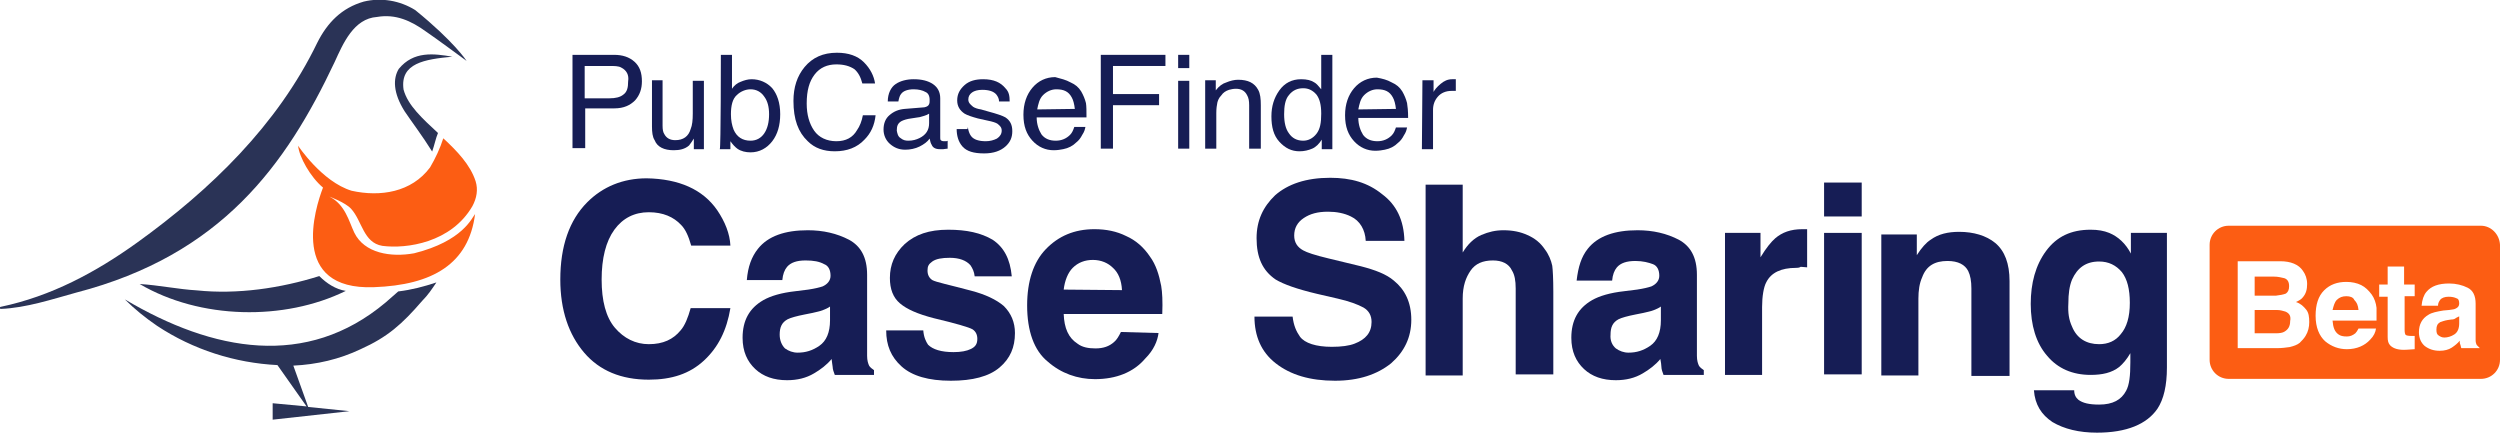
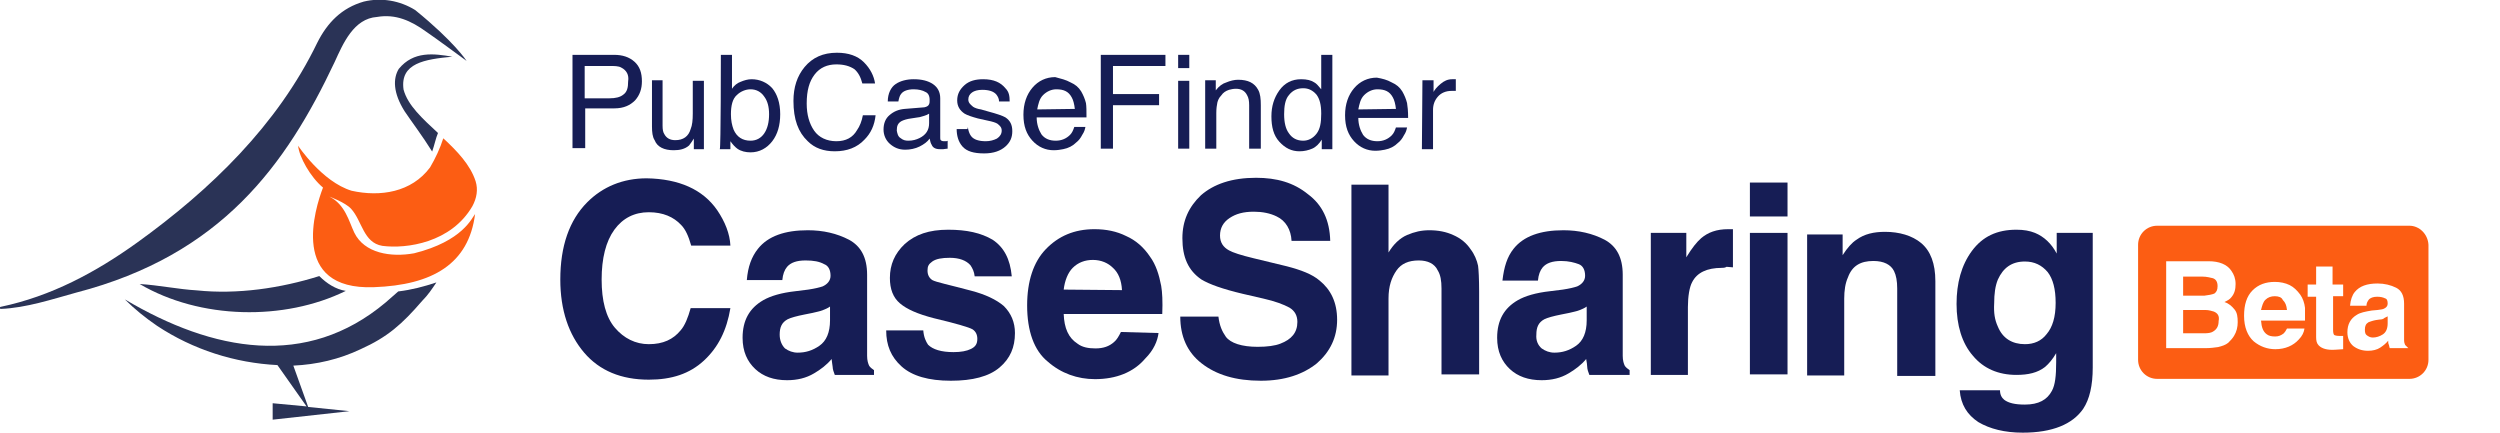
<svg xmlns="http://www.w3.org/2000/svg" version="1.1" id="レイヤー_1" x="0px" y="0px" viewBox="0 0 471.8 81.7" style="enable-background:new 0 0 471.8 81.7;" xml:space="preserve">
  <style type="text/css">
	.st0{fill:#2A3356;}
	.st1{fill:#FC5D13;}
	.st2{enable-background:new    ;}
	.st3{fill:#161D55;}
</style>
  <g id="グループ_56385" transform="translate(-205.743 -501.001)">
    <path id="パス_104894" class="st0" d="M284.1,502.9c-2.9-1.8-6.4-2.4-9.7-1.6c-4.2,1.2-6.9,4-8.8,7.8   c-7.5,15.5-20.1,27.7-34,37.7c-7.8,5.6-16.2,10.1-25.7,12.1c-0.1,0-0.2,0.1-0.2,0.2c0,0.1,0.1,0.2,0.2,0.2   c4.8-0.2,9.6-1.8,14.3-3.1c27.3-7.1,39.5-24,48.7-43.5c1.6-3.5,3.6-8.2,8-8.5c3.5-0.6,6.4,0.7,9.3,2.8c1.5,1,7.6,5.5,7.6,5.5   S291.5,508.9,284.1,502.9" />
    <path id="パス_104895" class="st0" d="M288.4,526.1c-2.9-2.7-5.7-5.2-6.5-8.2c-0.7-5,4-5.7,9.2-6.2c-3.5-0.6-7.3-1.1-10.1,2.3   c-1.1,1.8-1.1,4.5,1.1,8c1.2,1.8,3.4,4.7,5.2,7.6C287.7,528.5,288,527,288.4,526.1" />
    <path id="パス_104896" class="st1" d="M283.9,548.8c-4.4,0.8-9.4,0-11.3-3.9c-1-2.1-1.7-5.3-4.7-6.8c0,0,3,1.1,4.1,2.3   c2.1,2.3,2.3,6.4,5.9,7c4.6,0.6,13-0.6,17-7.5c0.8-1.5,1.1-3.1,0.6-4.7l0,0l0,0c-1-3.1-3.5-5.7-6.1-8.1c-0.6,1.9-1.5,3.8-2.5,5.5   c-3.5,4.7-9.4,5.6-14.8,4.4c-5.6-1.7-10.1-8.5-10.1-8.5c0.2,2.1,2.3,5.9,4.7,7.9c-1.5,3.9-6.4,19.4,9.6,18.8   c11.1-0.4,17.9-4.4,19.1-13.8C294.8,542.1,293.1,546.5,283.9,548.8" />
    <path id="パス_104897" class="st0" d="M266,553.1c-7.3,2.3-15.5,3.5-23.1,2.7c-3.5-0.2-7.3-1-10.8-1.2c11.4,6.7,27.3,7,38.9,1.3   C269.1,555.6,267.4,554.5,266,553.1" />
    <path id="パス_104898" class="st0" d="M280.9,556c0,0-0.8,0.7-2.4,2.1c-14.9,12.5-32.5,9.3-49.2-0.6c1.8,1.8,3.9,3.5,6.1,5   c6.8,4.5,14.7,7,22.7,7.4l5.5,7.8l-6.4-0.6v3.1l14.5-1.6l-7.8-0.8l-2.8-7.8c4.4-0.2,8.7-1.2,12.7-3.1c5.1-2.3,7.8-4.7,11.6-9.1   c1.1-1.1,1.9-2.3,2.7-3.5C285.7,555.1,283.4,555.7,280.9,556" />
  </g>
  <g>
    <g id="グループ_56238" transform="translate(-11827.957 -6612.707)">
      <g id="グループ_56232" transform="translate(11949.498 6624.859)">
        <g class="st2">
-           <path class="st3" d="M-13.5-1.8h7.9c1.5,0,2.8,0.4,3.8,1.3s1.4,2.1,1.4,3.7c0,1.4-0.4,2.6-1.3,3.6c-0.9,0.9-2.1,1.5-3.9,1.5      h-5.5v7.5h-2.4L-13.5-1.8L-13.5-1.8z M-4.3,0.6c-0.5-0.3-1.3-0.3-2.2-0.3h-4.7v6.1h4.7c1.1,0,2-0.2,2.6-0.7      C-3.2,5.2-3,4.4-3,3.2C-2.8,2-3.3,1.1-4.3,0.6z" />
+           <path class="st3" d="M-13.5-1.8h7.9c1.5,0,2.8,0.4,3.8,1.3s1.4,2.1,1.4,3.7c0,1.4-0.4,2.6-1.3,3.6c-0.9,0.9-2.1,1.5-3.9,1.5      h-5.5v7.5h-2.4V-1.8L-13.5-1.8z M-4.3,0.6c-0.5-0.3-1.3-0.3-2.2-0.3h-4.7v6.1h4.7c1.1,0,2-0.2,2.6-0.7C-3.2,5.2-3,4.4-3,3.2      C-2.8,2-3.3,1.1-4.3,0.6z" />
          <path class="st3" d="M3.5,3v8.6c0,0.7,0.1,1.2,0.3,1.5c0.4,0.8,1.1,1.2,2.1,1.2c1.5,0,2.5-0.7,2.9-2.1c0.3-0.7,0.4-1.7,0.4-2.9      V3.1h2.1V16H9.4v-2c-0.3,0.5-0.6,0.9-0.9,1.3c-0.8,0.7-1.8,0.9-2.9,0.9c-1.8,0-3.1-0.6-3.6-1.9c-0.4-0.6-0.5-1.5-0.5-2.6V3H3.5z      " />
-           <path class="st3" d="M14.5-1.8h2.1v6.4C17,4,17.6,3.5,18.2,3.3c0.7-0.3,1.4-0.5,2.1-0.5c1.5,0,2.9,0.6,3.9,1.7      c0.9,1.1,1.5,2.7,1.5,4.9c0,2.1-0.5,3.8-1.5,5.1s-2.4,2.1-4.1,2.1c-0.9,0-1.8-0.2-2.5-0.7c-0.4-0.3-0.8-0.7-1.3-1.4V16h-2      C14.5,15.9,14.5-1.8,14.5-1.8z M22.7,13c0.6-0.9,0.9-2.1,0.9-3.6c0-1.4-0.3-2.5-0.9-3.3c-0.6-0.9-1.5-1.4-2.6-1.4      c-0.9,0-1.9,0.4-2.6,1.1c-0.8,0.7-1.1,2-1.1,3.6c0,1.2,0.2,2.1,0.5,2.9c0.6,1.4,1.7,2.1,3.2,2.1C21.2,14.4,22.1,13.9,22.7,13z" />
-           <path class="st3" d="M41.5-0.4c1.2,1.2,1.9,2.6,2.1,4h-2.4c-0.3-1.2-0.8-2.1-1.5-2.7C38.8,0.3,37.7,0,36.3,0      c-1.7,0-3.1,0.6-4.1,1.9s-1.5,3-1.5,5.5c0,2.1,0.5,3.8,1.4,5.1c0.9,1.3,2.4,2,4.2,2s3.1-0.7,3.9-2.1c0.5-0.7,0.9-1.7,1.1-2.8      h2.4c-0.2,1.9-0.9,3.4-2.1,4.6c-1.4,1.5-3.3,2.2-5.6,2.2c-2.1,0-3.8-0.6-5.1-1.9c-1.8-1.7-2.7-4.1-2.7-7.6      c0-2.6,0.7-4.7,2.1-6.4c1.5-1.8,3.5-2.7,6.1-2.7C38.6-2.2,40.3-1.6,41.5-0.4z" />
-           <path class="st3" d="M52.9,8.1c0.5-0.1,0.8-0.3,0.9-0.6c0.1-0.2,0.1-0.5,0.1-0.8c0-0.8-0.3-1.3-0.8-1.5      c-0.5-0.3-1.3-0.5-2.2-0.5c-1.1,0-2,0.3-2.4,0.9C48.3,5.8,48.1,6.4,48,7H46c0-1.5,0.6-2.7,1.5-3.3c0.9-0.6,2.1-0.9,3.4-0.9      c1.5,0,2.7,0.3,3.6,0.9c0.9,0.6,1.4,1.5,1.4,2.7v7.4c0,0.2,0,0.4,0.1,0.5c0.1,0.1,0.3,0.2,0.6,0.2c0.1,0,0.2,0,0.3,0      c0.1,0,0.3,0,0.4-0.1v1.5C57,15.9,56.7,16,56.5,16s-0.4,0-0.7,0c-0.8,0-1.3-0.3-1.5-0.8c-0.2-0.3-0.3-0.7-0.4-1.2      c-0.4,0.6-1.1,1.1-1.9,1.5c-0.8,0.4-1.8,0.6-2.7,0.6c-1.2,0-2.1-0.4-2.9-1.1c-0.8-0.7-1.2-1.7-1.2-2.7c0-1.2,0.4-2.1,1.1-2.7      c0.8-0.7,1.7-1.1,2.9-1.2L52.9,8.1z M48.4,13.9c0.5,0.4,0.9,0.5,1.5,0.5c0.8,0,1.5-0.2,2.1-0.5c1.2-0.6,1.8-1.5,1.8-2.8V9.3      c-0.3,0.2-0.6,0.3-0.9,0.4c-0.4,0.1-0.9,0.3-1.2,0.3l-1.3,0.2c-0.8,0.1-1.4,0.3-1.8,0.5c-0.7,0.4-0.9,0.9-0.9,1.8      C47.8,13,47.9,13.6,48.4,13.9z" />
-           <path class="st3" d="M61.1,11.8c0.1,0.7,0.3,1.3,0.6,1.7c0.5,0.7,1.5,1,2.8,1c0.8,0,1.5-0.2,2.1-0.5c0.6-0.4,0.9-0.9,0.9-1.5      c0-0.6-0.3-0.9-0.8-1.3c-0.3-0.2-0.9-0.4-1.9-0.6L63,10.2c-1.1-0.3-2-0.6-2.5-0.9c-0.9-0.6-1.4-1.4-1.4-2.5      c0-1.2,0.5-2.1,1.4-2.9c0.9-0.8,2.1-1.1,3.5-1.1c2,0,3.3,0.6,4.2,1.7C68.9,5.2,69,6,69,7H67c0-0.5-0.2-0.9-0.5-1.3      c-0.5-0.6-1.4-0.9-2.7-0.9c-0.8,0-1.5,0.2-1.9,0.5c-0.4,0.3-0.7,0.7-0.7,1.3s0.3,0.9,0.9,1.4c0.3,0.2,0.8,0.4,1.5,0.5L65,8.9      c1.5,0.4,2.7,0.8,3.2,1.1c0.9,0.6,1.3,1.4,1.3,2.6s-0.4,2.1-1.3,2.9s-2.2,1.3-4,1.3c-2,0-3.3-0.4-4.1-1.3      c-0.8-0.9-1.1-2.1-1.1-3.3H61C61.1,12.2,61.1,11.8,61.1,11.8z" />
+           <path class="st3" d="M14.5-1.8h2.1v6.4c0.4-0.6,1-1.1,1.6-1.3c0.7-0.3,1.4-0.5,2.1-0.5c1.5,0,2.9,0.6,3.9,1.7      c0.9,1.1,1.5,2.7,1.5,4.9c0,2.1-0.5,3.8-1.5,5.1s-2.4,2.1-4.1,2.1c-0.9,0-1.8-0.2-2.5-0.7c-0.4-0.3-0.8-0.7-1.3-1.4V16h-2      C14.5,15.9,14.5-1.8,14.5-1.8z M22.7,13c0.6-0.9,0.9-2.1,0.9-3.6c0-1.4-0.3-2.5-0.9-3.3c-0.6-0.9-1.5-1.4-2.6-1.4      c-0.9,0-1.9,0.4-2.6,1.1c-0.8,0.7-1.1,2-1.1,3.6c0,1.2,0.2,2.1,0.5,2.9c0.6,1.4,1.7,2.1,3.2,2.1C21.2,14.4,22.1,13.9,22.7,13z" />
+           <path class="st3" d="M41.5-0.4c1.2,1.2,1.9,2.6,2.1,4h-2.4c-0.3-1.2-0.8-2.1-1.5-2.7c-0.9-0.6-2-0.9-3.4-0.9      c-1.7,0-3.1,0.6-4.1,1.9s-1.5,3-1.5,5.5c0,2.1,0.5,3.8,1.4,5.1s2.4,2,4.2,2s3.1-0.7,3.9-2.1c0.5-0.7,0.9-1.7,1.1-2.8h2.4      c-0.2,1.9-0.9,3.4-2.1,4.6c-1.4,1.5-3.3,2.2-5.6,2.2c-2.1,0-3.8-0.6-5.1-1.9c-1.8-1.7-2.7-4.1-2.7-7.6c0-2.6,0.7-4.7,2.1-6.4      c1.5-1.8,3.5-2.7,6.1-2.7C38.6-2.2,40.3-1.6,41.5-0.4z" />
+           <path class="st3" d="M52.9,8.1c0.5-0.1,0.8-0.3,0.9-0.6c0.1-0.2,0.1-0.5,0.1-0.8c0-0.8-0.3-1.3-0.8-1.5      c-0.5-0.3-1.3-0.5-2.2-0.5c-1.1,0-2,0.3-2.4,0.9C48.3,5.8,48.1,6.4,48,7h-2c0-1.5,0.6-2.7,1.5-3.3s2.1-0.9,3.4-0.9      c1.5,0,2.7,0.3,3.6,0.9c0.9,0.6,1.4,1.5,1.4,2.7v7.4c0,0.2,0,0.4,0.1,0.5s0.3,0.2,0.6,0.2c0.1,0,0.2,0,0.3,0s0.3,0,0.4-0.1v1.5      c-0.3,0-0.6,0.1-0.8,0.1s-0.4,0-0.7,0c-0.8,0-1.3-0.3-1.5-0.8c-0.2-0.3-0.3-0.7-0.4-1.2c-0.4,0.6-1.1,1.1-1.9,1.5      c-0.8,0.4-1.8,0.6-2.7,0.6c-1.2,0-2.1-0.4-2.9-1.1c-0.8-0.7-1.2-1.7-1.2-2.7c0-1.2,0.4-2.1,1.1-2.7c0.8-0.7,1.7-1.1,2.9-1.2      L52.9,8.1z M48.4,13.9c0.5,0.4,0.9,0.5,1.5,0.5c0.8,0,1.5-0.2,2.1-0.5c1.2-0.6,1.8-1.5,1.8-2.8V9.3c-0.3,0.2-0.6,0.3-0.9,0.4      C52.5,9.8,52,10,51.7,10l-1.3,0.2c-0.8,0.1-1.4,0.3-1.8,0.5c-0.7,0.4-0.9,0.9-0.9,1.8C47.8,13,47.9,13.6,48.4,13.9z" />
+           <path class="st3" d="M61.1,11.8c0.1,0.7,0.3,1.3,0.6,1.7c0.5,0.7,1.5,1,2.8,1c0.8,0,1.5-0.2,2.1-0.5c0.6-0.4,0.9-0.9,0.9-1.5      s-0.3-0.9-0.8-1.3c-0.3-0.2-0.9-0.4-1.9-0.6L63,10.2c-1.1-0.3-2-0.6-2.5-0.9c-0.9-0.6-1.4-1.4-1.4-2.5c0-1.2,0.5-2.1,1.4-2.9      s2.1-1.1,3.5-1.1c2,0,3.3,0.6,4.2,1.7C68.9,5.2,69,6,69,7h-2c0-0.5-0.2-0.9-0.5-1.3c-0.5-0.6-1.4-0.9-2.7-0.9      c-0.8,0-1.5,0.2-1.9,0.5S61.2,6,61.2,6.6s0.3,0.9,0.9,1.4c0.3,0.2,0.8,0.4,1.5,0.5L65,8.9c1.5,0.4,2.7,0.8,3.2,1.1      c0.9,0.6,1.3,1.4,1.3,2.6s-0.4,2.1-1.3,2.9s-2.2,1.3-4,1.3c-2,0-3.3-0.4-4.1-1.3c-0.8-0.9-1.1-2.1-1.1-3.3h2      C61.1,12.2,61.1,11.8,61.1,11.8z" />
          <path class="st3" d="M80.5,3.4c0.9,0.4,1.5,0.9,2,1.7c0.4,0.7,0.7,1.4,0.9,2.2c0.1,0.6,0.1,1.5,0.1,2.7h-9.4      c0,1.3,0.4,2.4,0.9,3.2c0.6,0.8,1.5,1.2,2.7,1.2c1.1,0,2-0.4,2.7-1.1c0.4-0.4,0.6-0.9,0.8-1.5h2.1c-0.1,0.5-0.2,0.9-0.6,1.5      c-0.3,0.6-0.7,1.1-1.1,1.4c-0.7,0.7-1.5,1.1-2.5,1.3c-0.5,0.1-1.1,0.2-1.8,0.2c-1.5,0-2.9-0.6-4-1.8s-1.7-2.7-1.7-4.9      c0-2.1,0.6-3.8,1.7-5.1s2.6-2,4.3-2C78.7,2.7,79.6,2.9,80.5,3.4z M81.3,8.4c-0.1-0.9-0.3-1.7-0.6-2.2c-0.6-1.1-1.5-1.5-2.9-1.5      c-0.9,0-1.8,0.4-2.5,1.1s-0.9,1.7-1.1,2.7L81.3,8.4L81.3,8.4z" />
-           <path class="st3" d="M86.2-1.8h12.2v2.1h-9.9v5.3h8.7v2.1h-8.7v8.2h-2.3V-1.8z" />
+           <path class="st3" d="M86.2-1.8h12.2v2.1h-9.9v5.3h8.7v2.1h-8.7v8.2h-2.3C86.2,15.9,86.2-1.8,86.2-1.8z" />
          <path class="st3" d="M100.8-1.8h2.1v2.5h-2.1V-1.8z M100.8,3.1h2.1v12.8h-2.1V3.1z" />
-           <path class="st3" d="M105.8,3h2.1v1.9c0.6-0.8,1.3-1.3,2-1.5c0.7-0.3,1.5-0.5,2.2-0.5c1.9,0,3.1,0.6,3.8,1.9      c0.4,0.7,0.5,1.7,0.5,2.9v8.2h-2.2V7.7c0-0.8-0.1-1.4-0.4-1.9c-0.4-0.8-1.1-1.2-2.1-1.2c-0.5,0-0.9,0.1-1.3,0.2      c-0.6,0.2-1.1,0.5-1.5,1.1c-0.4,0.4-0.6,0.9-0.7,1.3c-0.1,0.5-0.2,1.1-0.2,2v6.7h-2.1V3L105.8,3z" />
-           <path class="st3" d="M126.5,3.4c0.4,0.2,0.8,0.7,1.3,1.3v-6.5h2.1v17.8h-2v-1.8c-0.5,0.8-1.1,1.4-1.8,1.7      c-0.7,0.3-1.5,0.5-2.4,0.5c-1.5,0-2.7-0.6-3.8-1.8c-1.1-1.2-1.5-2.8-1.5-4.8c0-1.9,0.5-3.5,1.5-4.9s2.4-2.1,4.1-2.1      C125.1,2.8,125.9,3,126.5,3.4z M121.7,13c0.6,0.9,1.5,1.4,2.7,1.4c0.9,0,1.8-0.4,2.5-1.3c0.7-0.9,0.9-2.1,0.9-3.8      s-0.3-2.8-0.9-3.6c-0.7-0.8-1.5-1.2-2.5-1.2c-1.1,0-2,0.4-2.7,1.3c-0.7,0.8-0.9,2.1-0.9,3.6C120.8,11,121.1,12.2,121.7,13z" />
-           <path class="st3" d="M141.1,3.4c0.9,0.4,1.5,0.9,2,1.7c0.4,0.7,0.7,1.4,0.9,2.2c0.1,0.6,0.2,1.5,0.2,2.8h-9.4      c0,1.3,0.4,2.4,0.9,3.2c0.6,0.8,1.5,1.2,2.7,1.2c1.1,0,2-0.4,2.7-1.1c0.4-0.4,0.6-0.9,0.8-1.5h2.1c-0.1,0.5-0.2,0.9-0.6,1.5      c-0.3,0.6-0.7,1.1-1.1,1.4c-0.7,0.7-1.5,1.1-2.5,1.3c-0.5,0.1-1.1,0.2-1.8,0.2c-1.5,0-2.9-0.6-4-1.8c-1.1-1.2-1.7-2.7-1.7-4.9      c0-2.1,0.6-3.8,1.7-5.1c1.1-1.3,2.6-2,4.3-2C139.4,2.7,140.2,2.9,141.1,3.4z M141.9,8.4c-0.1-0.9-0.3-1.7-0.6-2.2      c-0.6-1.1-1.5-1.5-2.9-1.5c-0.9,0-1.8,0.4-2.5,1.1s-0.9,1.7-1.1,2.7L141.9,8.4L141.9,8.4z" />
-           <path class="st3" d="M146.9,3h2.1v2.2c0.2-0.4,0.6-0.9,1.3-1.5c0.7-0.6,1.4-0.9,2.2-0.9c0,0,0.1,0,0.2,0c0.1,0,0.3,0,0.5,0v2.2      c-0.1,0-0.2,0-0.4,0c-0.1,0-0.2,0-0.4,0c-1.1,0-2,0.4-2.6,1.1c-0.6,0.7-0.9,1.5-0.9,2.5V16h-2.1L146.9,3L146.9,3z" />
+           <path class="st3" d="M105.8,3h2.1v1.9c0.6-0.8,1.3-1.3,2-1.5c0.7-0.3,1.5-0.5,2.2-0.5c1.9,0,3.1,0.6,3.8,1.9      c0.4,0.7,0.5,1.7,0.5,2.9v8.2h-2.2V7.7c0-0.8-0.1-1.4-0.4-1.9c-0.4-0.8-1.1-1.2-2.1-1.2c-0.5,0-0.9,0.1-1.3,0.2      c-0.6,0.2-1.1,0.5-1.5,1.1c-0.4,0.4-0.6,0.9-0.7,1.3c-0.1,0.5-0.2,1.1-0.2,2v6.7h-2.1V3H105.8z" />
+           <path class="st3" d="M126.5,3.4c0.4,0.2,0.8,0.7,1.3,1.3v-6.5h2.1V16h-2v-1.8c-0.5,0.8-1.1,1.4-1.8,1.7      c-0.7,0.3-1.5,0.5-2.4,0.5c-1.5,0-2.7-0.6-3.8-1.8c-1.1-1.2-1.5-2.8-1.5-4.8c0-1.9,0.5-3.5,1.5-4.9s2.4-2.1,4.1-2.1      C125.1,2.8,125.9,3,126.5,3.4z M121.7,13c0.6,0.9,1.5,1.4,2.7,1.4c0.9,0,1.8-0.4,2.5-1.3c0.7-0.9,0.9-2.1,0.9-3.8      s-0.3-2.8-0.9-3.6c-0.7-0.8-1.5-1.2-2.5-1.2c-1.1,0-2,0.4-2.7,1.3c-0.7,0.8-0.9,2.1-0.9,3.6C120.8,11,121.1,12.2,121.7,13z" />
+           <path class="st3" d="M141.1,3.4c0.9,0.4,1.5,0.9,2,1.7c0.4,0.7,0.7,1.4,0.9,2.2c0.1,0.6,0.2,1.5,0.2,2.8h-9.4      c0,1.3,0.4,2.4,0.9,3.2c0.6,0.8,1.5,1.2,2.7,1.2c1.1,0,2-0.4,2.7-1.1c0.4-0.4,0.6-0.9,0.8-1.5h2.1c-0.1,0.5-0.2,0.9-0.6,1.5      c-0.3,0.6-0.7,1.1-1.1,1.4c-0.7,0.7-1.5,1.1-2.5,1.3c-0.5,0.1-1.1,0.2-1.8,0.2c-1.5,0-2.9-0.6-4-1.8s-1.7-2.7-1.7-4.9      c0-2.1,0.6-3.8,1.7-5.1c1.1-1.3,2.6-2,4.3-2C139.4,2.7,140.2,2.9,141.1,3.4z M141.9,8.4c-0.1-0.9-0.3-1.7-0.6-2.2      c-0.6-1.1-1.5-1.5-2.9-1.5c-0.9,0-1.8,0.4-2.5,1.1s-0.9,1.7-1.1,2.7L141.9,8.4L141.9,8.4z" />
+           <path class="st3" d="M146.9,3h2.1v2.2c0.2-0.4,0.6-0.9,1.3-1.5s1.4-0.9,2.2-0.9c0,0,0.1,0,0.2,0c0.1,0,0.3,0,0.5,0V5      c-0.1,0-0.2,0-0.4,0c-0.1,0-0.2,0-0.4,0c-1.1,0-2,0.4-2.6,1.1s-0.9,1.5-0.9,2.5V16h-2.1L146.9,3L146.9,3z" />
        </g>
        <g class="st2">
-           <path class="st3" d="M11.3,55.9c-2.7,2.5-6.1,3.6-10.4,3.6c-5.2,0-9.3-1.7-12.2-5.1s-4.5-8-4.5-13.8c0-6.3,1.7-11.2,5.1-14.6      c2.9-2.9,6.7-4.5,11.2-4.5c6.1,0.1,10.6,2.1,13.3,6c1.5,2.2,2.4,4.5,2.5,6.7H8.9c-0.5-1.8-1.1-3.1-1.9-3.9      c-1.4-1.5-3.4-2.4-6.1-2.4c-2.7,0-4.9,1.1-6.5,3.3C-7.2,33.4-8,36.6-8,40.6s0.8,7.1,2.5,9.1s3.9,3.1,6.4,3.1      c2.7,0,4.6-0.9,6-2.6c0.8-0.9,1.4-2.4,1.9-4.2h7.5C15.6,50.2,14,53.4,11.3,55.9z" />
-           <path class="st3" d="M21.5,34.8c1.9-2.4,5.1-3.5,9.4-3.5c2.9,0,5.5,0.6,7.8,1.8c2.2,1.2,3.4,3.3,3.4,6.6v12.2c0,0.9,0,1.9,0,3.1      c0,0.9,0.2,1.5,0.4,1.9c0.2,0.3,0.6,0.6,0.9,0.8v0.9H36c-0.2-0.5-0.4-1.1-0.4-1.5c-0.1-0.5-0.1-0.9-0.2-1.5      c-0.9,1.1-2.1,2-3.3,2.7c-1.5,0.9-3.2,1.3-5.1,1.3c-2.5,0-4.5-0.7-6-2.1c-1.5-1.4-2.4-3.3-2.4-5.9c0-3.3,1.3-5.6,3.9-7.1      c1.4-0.8,3.4-1.4,6.1-1.7l2.4-0.3c1.3-0.2,2.1-0.4,2.7-0.6c0.9-0.4,1.5-1.1,1.5-2c0-1.1-0.4-1.9-1.2-2.2      C33.1,37.2,32,37,30.5,37c-1.7,0-2.8,0.4-3.5,1.2c-0.5,0.6-0.8,1.4-0.9,2.5h-6.7C19.6,38.2,20.3,36.3,21.5,34.8z M26.6,53.6      c0.7,0.5,1.5,0.8,2.4,0.8c1.5,0,2.8-0.4,4.1-1.3c1.3-0.9,2-2.5,2-4.8v-2.6c-0.4,0.3-0.9,0.5-1.4,0.7c-0.5,0.2-1.1,0.3-1.9,0.5      l-1.5,0.3c-1.5,0.3-2.6,0.6-3.2,0.9c-1.1,0.6-1.5,1.5-1.5,2.9C25.6,52.1,26,53,26.6,53.6z" />
-           <path class="st3" d="M65.8,33.1c2.1,1.4,3.3,3.6,3.6,6.9h-7c-0.1-0.9-0.4-1.5-0.8-2.1c-0.8-0.9-2.1-1.4-3.9-1.4      c-1.5,0-2.6,0.2-3.3,0.7c-0.7,0.5-0.9,0.9-0.9,1.7c0,0.8,0.3,1.4,0.9,1.8c0.7,0.4,3.2,0.9,7.3,2c2.7,0.7,4.8,1.7,6.2,2.9      c1.4,1.4,2.1,3.1,2.1,5.1c0,2.7-0.9,4.8-2.9,6.5s-5.1,2.5-9.2,2.5c-4.2,0-7.3-0.9-9.3-2.7c-2-1.8-2.9-4-2.9-6.8h7      c0.1,1.3,0.5,2.1,0.9,2.7c0.9,0.9,2.5,1.4,4.8,1.4c1.4,0,2.5-0.2,3.3-0.6c0.8-0.4,1.2-0.9,1.2-1.9c0-0.8-0.3-1.4-0.9-1.8      c-0.7-0.4-3.1-1.1-7.3-2.1c-3.1-0.8-5.1-1.7-6.4-2.8c-1.3-1.1-1.9-2.7-1.9-4.8c0-2.5,0.9-4.6,2.8-6.4c2-1.8,4.6-2.7,8.2-2.7      C60.9,31.2,63.6,31.8,65.8,33.1z" />
+           <path class="st3" d="M11.3,55.9c-2.7,2.5-6.1,3.6-10.4,3.6c-5.2,0-9.3-1.7-12.2-5.1s-4.5-8-4.5-13.8c0-6.3,1.7-11.2,5.1-14.6      c2.9-2.9,6.7-4.5,11.2-4.5c6.1,0.1,10.6,2.1,13.3,6c1.5,2.2,2.4,4.5,2.5,6.7H8.9c-0.5-1.8-1.1-3.1-1.9-3.9      c-1.4-1.5-3.4-2.4-6.1-2.4S-4,29-5.6,31.2S-8,36.6-8,40.6s0.8,7.1,2.5,9.1s3.9,3.1,6.4,3.1c2.7,0,4.6-0.9,6-2.6      c0.8-0.9,1.4-2.4,1.9-4.2h7.5C15.6,50.2,14,53.4,11.3,55.9z" />
+           <path class="st3" d="M21.5,34.8c1.9-2.4,5.1-3.5,9.4-3.5c2.9,0,5.5,0.6,7.8,1.8c2.2,1.2,3.4,3.3,3.4,6.6v12.2c0,0.9,0,1.9,0,3.1      c0,0.9,0.2,1.5,0.4,1.9c0.2,0.3,0.6,0.6,0.9,0.8v0.9H36c-0.2-0.5-0.4-1.1-0.4-1.5c-0.1-0.5-0.1-0.9-0.2-1.5      c-0.9,1.1-2.1,2-3.3,2.7c-1.5,0.9-3.2,1.3-5.1,1.3c-2.5,0-4.5-0.7-6-2.1c-1.5-1.4-2.4-3.3-2.4-5.9c0-3.3,1.3-5.6,3.9-7.1      c1.4-0.8,3.4-1.4,6.1-1.7l2.4-0.3c1.3-0.2,2.1-0.4,2.7-0.6c0.9-0.4,1.5-1.1,1.5-2c0-1.1-0.4-1.9-1.2-2.2c-0.9-0.5-2-0.7-3.5-0.7      c-1.7,0-2.8,0.4-3.5,1.2c-0.5,0.6-0.8,1.4-0.9,2.5h-6.7C19.6,38.2,20.3,36.3,21.5,34.8z M26.6,53.6c0.7,0.5,1.5,0.8,2.4,0.8      c1.5,0,2.8-0.4,4.1-1.3c1.3-0.9,2-2.5,2-4.8v-2.6c-0.4,0.3-0.9,0.5-1.4,0.7s-1.1,0.3-1.9,0.5l-1.5,0.3c-1.5,0.3-2.6,0.6-3.2,0.9      c-1.1,0.6-1.5,1.5-1.5,2.9C25.6,52.1,26,53,26.6,53.6z" />
+           <path class="st3" d="M65.8,33.1c2.1,1.4,3.3,3.6,3.6,6.9h-7c-0.1-0.9-0.4-1.5-0.8-2.1c-0.8-0.9-2.1-1.4-3.9-1.4      c-1.5,0-2.6,0.2-3.3,0.7s-0.9,0.9-0.9,1.7s0.3,1.4,0.9,1.8c0.7,0.4,3.2,0.9,7.3,2c2.7,0.7,4.8,1.7,6.2,2.9      c1.4,1.4,2.1,3.1,2.1,5.1c0,2.7-0.9,4.8-2.9,6.5s-5.1,2.5-9.2,2.5c-4.2,0-7.3-0.9-9.3-2.7s-2.9-4-2.9-6.8h7      c0.1,1.3,0.5,2.1,0.9,2.7c0.9,0.9,2.5,1.4,4.8,1.4c1.4,0,2.5-0.2,3.3-0.6c0.8-0.4,1.2-0.9,1.2-1.9c0-0.8-0.3-1.4-0.9-1.8      c-0.7-0.4-3.1-1.1-7.3-2.1c-3.1-0.8-5.1-1.7-6.4-2.8c-1.3-1.1-1.9-2.7-1.9-4.8c0-2.5,0.9-4.6,2.8-6.4c2-1.8,4.6-2.7,8.2-2.7      C60.9,31.2,63.6,31.8,65.8,33.1z" />
          <path class="st3" d="M97.1,50.7c-0.2,1.5-0.9,3.2-2.5,4.8c-2.2,2.6-5.5,3.9-9.5,3.9c-3.3,0-6.4-1.1-8.9-3.3      c-2.6-2.1-3.9-5.8-3.9-10.6c0-4.6,1.2-8.2,3.5-10.6c2.4-2.5,5.4-3.8,9.2-3.8c2.2,0,4.2,0.4,6,1.3c1.8,0.8,3.3,2.1,4.5,3.9      c1.1,1.5,1.7,3.4,2.1,5.5c0.2,1.2,0.3,2.9,0.2,5.3H79.2c0.1,2.7,0.9,4.5,2.6,5.6c0.9,0.7,2.1,0.9,3.4,0.9c1.5,0,2.6-0.4,3.5-1.2      c0.5-0.4,0.9-1.1,1.3-1.9L97.1,50.7C97.1,50.9,97.1,50.7,97.1,50.7z M90.2,42.6c-0.1-1.9-0.7-3.3-1.7-4.2      c-0.9-0.9-2.2-1.5-3.8-1.5c-1.5,0-2.8,0.5-3.8,1.5c-0.9,0.9-1.5,2.4-1.7,4.1L90.2,42.6L90.2,42.6z" />
-           <path class="st3" d="M129.8,53.3c1.8,0,3.3-0.2,4.3-0.6c2.1-0.8,3.2-2.1,3.2-4.1c0-1.2-0.5-2.1-1.5-2.7      c-1.1-0.6-2.7-1.2-4.9-1.7l-3.9-0.9c-3.8-0.9-6.3-1.8-7.8-2.7c-2.5-1.7-3.6-4.2-3.6-7.8c0-3.3,1.2-5.9,3.5-8.1      c2.4-2.1,5.8-3.3,10.4-3.3c3.9,0,7.1,0.9,9.8,3.1c2.7,2,4.1,4.9,4.2,8.8h-7.3c-0.1-2.1-1.1-3.8-2.8-4.6      c-1.2-0.6-2.7-0.9-4.3-0.9c-2,0-3.4,0.4-4.6,1.2c-1.2,0.8-1.8,1.9-1.8,3.3c0,1.3,0.6,2.2,1.7,2.8c0.7,0.4,2.2,0.9,4.7,1.5      l6.2,1.5c2.7,0.7,4.8,1.5,6.2,2.7c2.1,1.7,3.3,4.1,3.3,7.4c0,3.3-1.3,6-3.8,8.2c-2.6,2.1-6.1,3.3-10.6,3.3      c-4.7,0-8.4-1.1-11.2-3.3c-2.7-2.1-4-5.1-4-8.8h7.2c0.2,1.7,0.7,2.8,1.4,3.8C124.7,52.6,126.8,53.3,129.8,53.3z" />
-           <path class="st3" d="M171.6,42.9v15.6h-7.1V42.3c0-1.5-0.2-2.6-0.7-3.4c-0.6-1.3-1.9-1.9-3.6-1.9c-1.9,0-3.3,0.6-4.2,1.9      c-0.9,1.3-1.5,2.9-1.5,5.3v14.5h-7v-36h7v12.8c0.9-1.5,2.1-2.7,3.5-3.3c1.4-0.6,2.7-0.9,4.2-0.9c1.7,0,3.2,0.3,4.5,0.9      c1.4,0.6,2.5,1.5,3.3,2.7c0.7,0.9,1.2,2.1,1.4,3.1C171.5,38.7,171.6,40.5,171.6,42.9z" />
-           <path class="st3" d="M178.1,34.8c1.9-2.4,5.1-3.5,9.4-3.5c2.9,0,5.5,0.6,7.8,1.8c2.2,1.2,3.4,3.3,3.4,6.6v12.2      c0,0.9,0,1.9,0,3.1c0,0.9,0.2,1.5,0.4,1.9c0.2,0.3,0.6,0.6,0.9,0.8v0.9h-7.6c-0.2-0.5-0.4-1.1-0.4-1.5c0-0.4-0.1-0.9-0.2-1.5      c-0.9,1.1-2.1,2-3.3,2.7c-1.5,0.9-3.2,1.3-5.1,1.3c-2.5,0-4.5-0.7-6-2.1c-1.5-1.4-2.4-3.3-2.4-5.9c0-3.3,1.3-5.6,3.9-7.1      c1.4-0.8,3.4-1.4,6.1-1.7l2.4-0.3c1.3-0.2,2.1-0.4,2.7-0.6c0.9-0.4,1.5-1.1,1.5-2c0-1.1-0.4-1.9-1.2-2.2      c-0.8-0.3-1.9-0.6-3.3-0.6c-1.7,0-2.8,0.4-3.5,1.2c-0.5,0.6-0.8,1.4-0.9,2.5H176C176.3,38.2,176.9,36.3,178.1,34.8z M183.4,53.6      c0.7,0.5,1.5,0.8,2.4,0.8c1.5,0,2.8-0.4,4.1-1.3s2-2.5,2-4.8v-2.6c-0.4,0.3-0.9,0.5-1.4,0.7s-1.1,0.3-1.9,0.5l-1.5,0.3      c-1.5,0.3-2.6,0.6-3.2,0.9c-1.1,0.6-1.5,1.5-1.5,2.9C182.3,52.1,182.7,53,183.4,53.6z" />
-           <path class="st3" d="M217.4,38.4c-2.8,0-4.7,0.9-5.6,2.7c-0.5,0.9-0.8,2.7-0.8,4.7v12.8h-7V31.8h6.7v4.6c1.1-1.8,2-2.9,2.8-3.6      c1.3-1.1,2.9-1.7,5.1-1.7c0.1,0,0.2,0,0.3,0c0.1,0,0.3,0,0.6,0v7.2c-0.4,0-0.8-0.1-1.2-0.1C218,38.4,217.6,38.4,217.4,38.4z" />
-           <path class="st3" d="M229.8,22.3v6.4h-7.1v-6.4H229.8z M229.8,31.8v26.7h-7.1V31.8H229.8z" />
-           <path class="st3" d="M246,37.1c-2.4,0-4,0.9-4.8,3.1c-0.5,1.1-0.7,2.5-0.7,4v14.5h-7V32.1h6.7v3.9c0.9-1.4,1.8-2.4,2.6-2.9      c1.5-1.1,3.3-1.5,5.4-1.5c2.7,0,5.1,0.7,6.8,2.1c1.8,1.5,2.7,3.9,2.7,7.2v17.9h-7.2V42.3c0-1.4-0.2-2.5-0.6-3.3      C249.3,37.8,248,37.1,246,37.1z" />
-           <path class="st3" d="M270.7,63.3c0.8,0.6,2,0.9,3.9,0.9c2.6,0,4.2-0.9,5.1-2.6c0.6-1.1,0.8-2.8,0.8-5.4v-1.7      c-0.7,1.2-1.4,2-2.1,2.6c-1.4,1.1-3.2,1.5-5.4,1.5c-3.4,0-6.2-1.2-8.2-3.6c-2.1-2.4-3.1-5.8-3.1-9.8c0-3.9,0.9-7.3,2.9-10      c2-2.7,4.7-4,8.4-4c1.4,0,2.5,0.2,3.5,0.6c1.7,0.7,3.1,2,4.1,3.9v-3.9h6.8v25.4c0,3.4-0.6,6-1.8,7.8c-2,2.9-5.8,4.5-11.4,4.5      c-3.4,0-6.2-0.7-8.4-2c-2.1-1.4-3.3-3.3-3.5-6h7.6C269.9,62.3,270.2,62.9,270.7,63.3z M269.5,49.5c0.9,2.2,2.7,3.3,5.1,3.3      c1.7,0,3.1-0.6,4.1-1.9c1.1-1.3,1.7-3.2,1.7-5.9c0-2.6-0.5-4.5-1.5-5.8c-1.1-1.3-2.5-2-4.3-2c-2.5,0-4.1,1.2-5.1,3.4      c-0.5,1.2-0.7,2.7-0.7,4.5C268.7,46.9,268.9,48.2,269.5,49.5z" />
+           <path class="st3" d="M115.8,53.3c1.8,0,3.3-0.2,4.3-0.6c2.1-0.8,3.2-2.1,3.2-4.1c0-1.2-0.5-2.1-1.5-2.7      c-1.1-0.6-2.7-1.2-4.9-1.7l-3.9-0.9c-3.8-0.9-6.3-1.8-7.8-2.7c-2.5-1.7-3.6-4.2-3.6-7.8c0-3.3,1.2-5.9,3.5-8.1      c2.4-2.1,5.8-3.3,10.4-3.3c3.9,0,7.1,0.9,9.8,3.1c2.7,2,4.1,4.9,4.2,8.8h-7.3c-0.1-2.1-1.1-3.8-2.8-4.6      c-1.2-0.6-2.7-0.9-4.3-0.9c-2,0-3.4,0.4-4.6,1.2c-1.2,0.8-1.8,1.9-1.8,3.3c0,1.3,0.6,2.2,1.7,2.8c0.7,0.4,2.2,0.9,4.7,1.5      l6.2,1.5c2.7,0.7,4.8,1.5,6.2,2.7c2.1,1.7,3.3,4.1,3.3,7.4c0,3.3-1.3,6-3.8,8.2c-2.6,2.1-6.1,3.3-10.6,3.3      c-4.7,0-8.4-1.1-11.2-3.3c-2.7-2.1-4-5.1-4-8.8h7.2c0.2,1.7,0.7,2.8,1.4,3.8C110.7,52.6,112.8,53.3,115.8,53.3z" />
+           <path class="st3" d="M157.6,42.9v15.6h-7.1V42.3c0-1.5-0.2-2.6-0.7-3.4c-0.6-1.3-1.9-1.9-3.6-1.9c-1.9,0-3.3,0.6-4.2,1.9      c-0.9,1.3-1.5,2.9-1.5,5.3v14.5h-7v-36h7v12.8c0.9-1.5,2.1-2.7,3.5-3.3c1.4-0.6,2.7-0.9,4.2-0.9c1.7,0,3.2,0.3,4.5,0.9      c1.4,0.6,2.5,1.5,3.3,2.7c0.7,0.9,1.2,2.1,1.4,3.1C157.5,38.7,157.6,40.5,157.6,42.9z" />
+           <path class="st3" d="M164.1,34.8c1.9-2.4,5.1-3.5,9.4-3.5c2.9,0,5.5,0.6,7.8,1.8c2.2,1.2,3.4,3.3,3.4,6.6v12.2      c0,0.9,0,1.9,0,3.1c0,0.9,0.2,1.5,0.4,1.9c0.2,0.3,0.6,0.6,0.9,0.8v0.9h-7.6c-0.2-0.5-0.4-1.1-0.4-1.5s-0.1-0.9-0.2-1.5      c-0.9,1.1-2.1,2-3.3,2.7c-1.5,0.9-3.2,1.3-5.1,1.3c-2.5,0-4.5-0.7-6-2.1c-1.5-1.4-2.4-3.3-2.4-5.9c0-3.3,1.3-5.6,3.9-7.1      c1.4-0.8,3.4-1.4,6.1-1.7l2.4-0.3c1.3-0.2,2.1-0.4,2.7-0.6c0.9-0.4,1.5-1.1,1.5-2c0-1.1-0.4-1.9-1.2-2.2s-1.9-0.6-3.3-0.6      c-1.7,0-2.8,0.4-3.5,1.2c-0.5,0.6-0.8,1.4-0.9,2.5H162C162.3,38.2,162.9,36.3,164.1,34.8z M169.4,53.6c0.7,0.5,1.5,0.8,2.4,0.8      c1.5,0,2.8-0.4,4.1-1.3s2-2.5,2-4.8v-2.6c-0.4,0.3-0.9,0.5-1.4,0.7s-1.1,0.3-1.9,0.5l-1.5,0.3c-1.5,0.3-2.6,0.6-3.2,0.9      c-1.1,0.6-1.5,1.5-1.5,2.9C168.3,52.1,168.7,53,169.4,53.6z" />
+           <path class="st3" d="M203.4,38.4c-2.8,0-4.7,0.9-5.6,2.7c-0.5,0.9-0.8,2.7-0.8,4.7v12.8h-7V31.8h6.7v4.6c1.1-1.8,2-2.9,2.8-3.6      c1.3-1.1,2.9-1.7,5.1-1.7c0.1,0,0.2,0,0.3,0s0.3,0,0.6,0v7.2c-0.4,0-0.8-0.1-1.2-0.1C204,38.4,203.6,38.4,203.4,38.4z" />
+           <path class="st3" d="M215.8,22.3v6.4h-7.1v-6.4H215.8z M215.8,31.8v26.7h-7.1V31.8H215.8z" />
+           <path class="st3" d="M232,37.1c-2.4,0-4,0.9-4.8,3.1c-0.5,1.1-0.7,2.5-0.7,4v14.5h-7V32.1h6.7V36c0.9-1.4,1.8-2.4,2.6-2.9      c1.5-1.1,3.3-1.5,5.4-1.5c2.7,0,5.1,0.7,6.8,2.1c1.8,1.5,2.7,3.9,2.7,7.2v17.9h-7.2V42.3c0-1.4-0.2-2.5-0.6-3.3      C235.3,37.8,234,37.1,232,37.1z" />
+           <path class="st3" d="M256.7,63.3c0.8,0.6,2,0.9,3.9,0.9c2.6,0,4.2-0.9,5.1-2.6c0.6-1.1,0.8-2.8,0.8-5.4v-1.7      c-0.7,1.2-1.4,2-2.1,2.6c-1.4,1.1-3.2,1.5-5.4,1.5c-3.4,0-6.2-1.2-8.2-3.6c-2.1-2.4-3.1-5.8-3.1-9.8c0-3.9,0.9-7.3,2.9-10      s4.7-4,8.4-4c1.4,0,2.5,0.2,3.5,0.6c1.7,0.7,3.1,2,4.1,3.9v-3.9h6.8v25.4c0,3.4-0.6,6-1.8,7.8c-2,2.9-5.8,4.5-11.4,4.5      c-3.4,0-6.2-0.7-8.4-2c-2.1-1.4-3.3-3.3-3.5-6h7.6C255.9,62.3,256.2,62.9,256.7,63.3z M255.5,49.5c0.9,2.2,2.7,3.3,5.1,3.3      c1.7,0,3.1-0.6,4.1-1.9c1.1-1.3,1.7-3.2,1.7-5.9c0-2.6-0.5-4.5-1.5-5.8c-1.1-1.3-2.5-2-4.3-2c-2.5,0-4.1,1.2-5.1,3.4      c-0.5,1.2-0.7,2.7-0.7,4.5C254.7,46.9,254.9,48.2,255.5,49.5z" />
        </g>
      </g>
    </g>
    <g>
-       <path class="st1" d="M431.4,55.4c0.4-0.3,0.6-0.7,0.6-1.4c0-0.8-0.3-1.3-0.9-1.5c-0.5-0.1-1.1-0.3-2-0.3h-3.6v3.6h4    C430.3,55.7,430.9,55.6,431.4,55.4z" />
-       <path class="st1" d="M442.8,55.9c-0.7,0-1.3,0.2-1.8,0.7c-0.4,0.4-0.6,1.1-0.8,1.9h4.9c-0.1-0.9-0.3-1.4-0.8-1.9    C444.1,56.1,443.5,55.9,442.8,55.9z" />
-       <path class="st1" d="M431.3,58.8c-0.4-0.1-0.9-0.3-1.6-0.3h-4.2v4.4h4c0.7,0,1.3-0.1,1.6-0.3c0.7-0.4,1.1-1,1.1-2    C432.4,59.6,432,59.1,431.3,58.8z" />
-       <path class="st1" d="M468.2,42.6h-47.6c-2,0-3.6,1.6-3.6,3.6v21.7c0,2,1.6,3.6,3.6,3.6h47.6c2,0,3.6-1.6,3.6-3.6V46.2    C471.7,44.2,470.1,42.6,468.2,42.6z M435.1,63.4c-0.3,0.5-0.7,0.9-1.1,1.3c-0.5,0.4-1.1,0.6-1.9,0.8c-0.7,0.1-1.5,0.2-2.3,0.2    h-7.5V49.3h8c2,0,3.5,0.6,4.3,1.8c0.5,0.7,0.8,1.5,0.8,2.5c0,1-0.2,1.8-0.8,2.5c-0.3,0.4-0.7,0.6-1.3,0.9c0.9,0.3,1.4,0.8,1.9,1.4    s0.6,1.4,0.6,2.4C435.8,61.7,435.6,62.6,435.1,63.4z M448.5,60.5h-8.3c0.1,1.3,0.4,2.1,1.1,2.6c0.4,0.3,0.9,0.4,1.6,0.4    c0.6,0,1.1-0.2,1.6-0.6c0.2-0.2,0.4-0.5,0.6-0.9h3.3c-0.1,0.7-0.4,1.4-1.1,2.1c-1,1.1-2.5,1.8-4.4,1.8c-1.5,0-2.9-0.5-4.1-1.5    c-1.1-1-1.8-2.6-1.8-4.8c0-2.1,0.5-3.7,1.6-4.8c1.1-1.1,2.5-1.6,4.2-1.6c1,0,2,0.2,2.8,0.6c0.8,0.4,1.4,1,2,1.8    c0.5,0.7,0.8,1.6,0.9,2.5C448.5,58.7,448.5,59.5,448.5,60.5z M455.8,55.9h-2v6.4c0,0.5,0.1,0.8,0.2,0.9c0.1,0.1,0.5,0.2,1.1,0.2    c0.1,0,0.2,0,0.3,0c0.1,0,0.2,0,0.3,0v2.5l-1.5,0.1c-1.5,0.1-2.5-0.2-3.1-0.8c-0.4-0.4-0.5-0.9-0.5-1.6v-7.6H449v-2.3h1.6v-3.4    h3.1v3.4h2v2.3H455.8z M468,65.7h-3.5c-0.1-0.2-0.1-0.5-0.2-0.7c-0.1-0.2-0.1-0.4-0.1-0.7c-0.4,0.5-0.9,0.9-1.5,1.3    c-0.6,0.4-1.4,0.6-2.3,0.6c-1.1,0-2-0.3-2.8-0.9c-0.7-0.6-1.1-1.5-1.1-2.6c0-1.5,0.6-2.6,1.8-3.3c0.6-0.4,1.6-0.6,2.8-0.8l1.1-0.1    c0.6-0.1,1-0.1,1.3-0.3c0.4-0.2,0.6-0.5,0.6-0.9c0-0.5-0.1-0.9-0.5-1c-0.4-0.2-0.9-0.3-1.5-0.3c-0.7,0-1.3,0.2-1.6,0.6    c-0.2,0.3-0.4,0.6-0.4,1.1H457c0.1-1.1,0.4-2,0.9-2.6c0.9-1.1,2.3-1.6,4.3-1.6c1.3,0,2.5,0.3,3.5,0.8c1,0.5,1.5,1.5,1.5,3v5.5    c0,0.4,0,0.9,0,1.4c0,0.4,0.1,0.7,0.2,0.9c0.1,0.1,0.3,0.3,0.4,0.4L468,65.7L468,65.7L468,65.7z" />
-       <path class="st1" d="M462.6,60.3l-0.7,0.1c-0.6,0.1-1.1,0.3-1.4,0.4c-0.5,0.3-0.7,0.7-0.7,1.4c0,0.6,0.1,0.9,0.4,1.1    c0.3,0.2,0.6,0.4,1.1,0.4c0.6,0,1.3-0.2,1.9-0.6c0.6-0.4,0.9-1.1,0.9-2.1v-1.3c-0.2,0.1-0.4,0.2-0.6,0.3    C463.3,60.2,463,60.3,462.6,60.3z" />
+       <path class="st1" d="M417.9,55.4c0.4-0.3,0.6-0.7,0.6-1.4c0-0.8-0.3-1.3-0.9-1.5c-0.5-0.1-1.1-0.3-2-0.3H412v3.6h4    C416.8,55.7,417.4,55.6,417.9,55.4z" />
+       <path class="st1" d="M429.3,55.9c-0.7,0-1.3,0.2-1.8,0.7c-0.4,0.4-0.6,1.1-0.8,1.9h4.9c-0.1-0.9-0.3-1.4-0.8-1.9    C430.6,56.1,430,55.9,429.3,55.9z" />
+       <path class="st1" d="M417.8,58.8c-0.4-0.1-0.9-0.3-1.6-0.3H412v4.4h4c0.7,0,1.3-0.1,1.6-0.3c0.7-0.4,1.1-1,1.1-2    C418.9,59.6,418.5,59.1,417.8,58.8z" />
+       <path class="st1" d="M454.7,42.6h-47.6c-2,0-3.6,1.6-3.6,3.6v21.7c0,2,1.6,3.6,3.6,3.6h47.6c2,0,3.6-1.6,3.6-3.6V46.2    C458.2,44.2,456.6,42.6,454.7,42.6z M421.6,63.4c-0.3,0.5-0.7,0.9-1.1,1.3c-0.5,0.4-1.1,0.6-1.9,0.8c-0.7,0.1-1.5,0.2-2.3,0.2    h-7.5V49.3h8c2,0,3.5,0.6,4.3,1.8c0.5,0.7,0.8,1.5,0.8,2.5s-0.2,1.8-0.8,2.5c-0.3,0.4-0.7,0.6-1.3,0.9c0.9,0.3,1.4,0.8,1.9,1.4    s0.6,1.4,0.6,2.4C422.3,61.7,422.1,62.6,421.6,63.4z M435,60.5h-8.3c0.1,1.3,0.4,2.1,1.1,2.6c0.4,0.3,0.9,0.4,1.6,0.4    c0.6,0,1.1-0.2,1.6-0.6c0.2-0.2,0.4-0.5,0.6-0.9h3.3c-0.1,0.7-0.4,1.4-1.1,2.1c-1,1.1-2.5,1.8-4.4,1.8c-1.5,0-2.9-0.5-4.1-1.5    c-1.1-1-1.8-2.6-1.8-4.8c0-2.1,0.5-3.7,1.6-4.8s2.5-1.6,4.2-1.6c1,0,2,0.2,2.8,0.6c0.8,0.4,1.4,1,2,1.8c0.5,0.7,0.8,1.6,0.9,2.5    C435,58.7,435,59.5,435,60.5z M442.3,55.9h-2v6.4c0,0.5,0.1,0.8,0.2,0.9c0.1,0.1,0.5,0.2,1.1,0.2c0.1,0,0.2,0,0.3,0    c0.1,0,0.2,0,0.3,0v2.5l-1.5,0.1c-1.5,0.1-2.5-0.2-3.1-0.8c-0.4-0.4-0.5-0.9-0.5-1.6V56h-1.6v-2.3h1.6v-3.4h3.1v3.4h2V56h0.1V55.9    z M454.5,65.7H451c-0.1-0.2-0.1-0.5-0.2-0.7s-0.1-0.4-0.1-0.7c-0.4,0.5-0.9,0.9-1.5,1.3s-1.4,0.6-2.3,0.6c-1.1,0-2-0.3-2.8-0.9    c-0.7-0.6-1.1-1.5-1.1-2.6c0-1.5,0.6-2.6,1.8-3.3c0.6-0.4,1.6-0.6,2.8-0.8l1.1-0.1c0.6-0.1,1-0.1,1.3-0.3c0.4-0.2,0.6-0.5,0.6-0.9    c0-0.5-0.1-0.9-0.5-1c-0.4-0.2-0.9-0.3-1.5-0.3c-0.7,0-1.3,0.2-1.6,0.6c-0.2,0.3-0.4,0.6-0.4,1.1h-3.1c0.1-1.1,0.4-2,0.9-2.6    c0.9-1.1,2.3-1.6,4.3-1.6c1.3,0,2.5,0.3,3.5,0.8s1.5,1.5,1.5,3v5.5c0,0.4,0,0.9,0,1.4c0,0.4,0.1,0.7,0.2,0.9    c0.1,0.1,0.3,0.3,0.4,0.4L454.5,65.7L454.5,65.7L454.5,65.7z" />
+       <path class="st1" d="M449.1,60.3l-0.7,0.1c-0.6,0.1-1.1,0.3-1.4,0.4c-0.5,0.3-0.7,0.7-0.7,1.4c0,0.6,0.1,0.9,0.4,1.1    c0.3,0.2,0.6,0.4,1.1,0.4c0.6,0,1.3-0.2,1.9-0.6c0.6-0.4,0.9-1.1,0.9-2.1v-1.3c-0.2,0.1-0.4,0.2-0.6,0.3    C449.8,60.2,449.5,60.3,449.1,60.3z" />
    </g>
  </g>
</svg>
